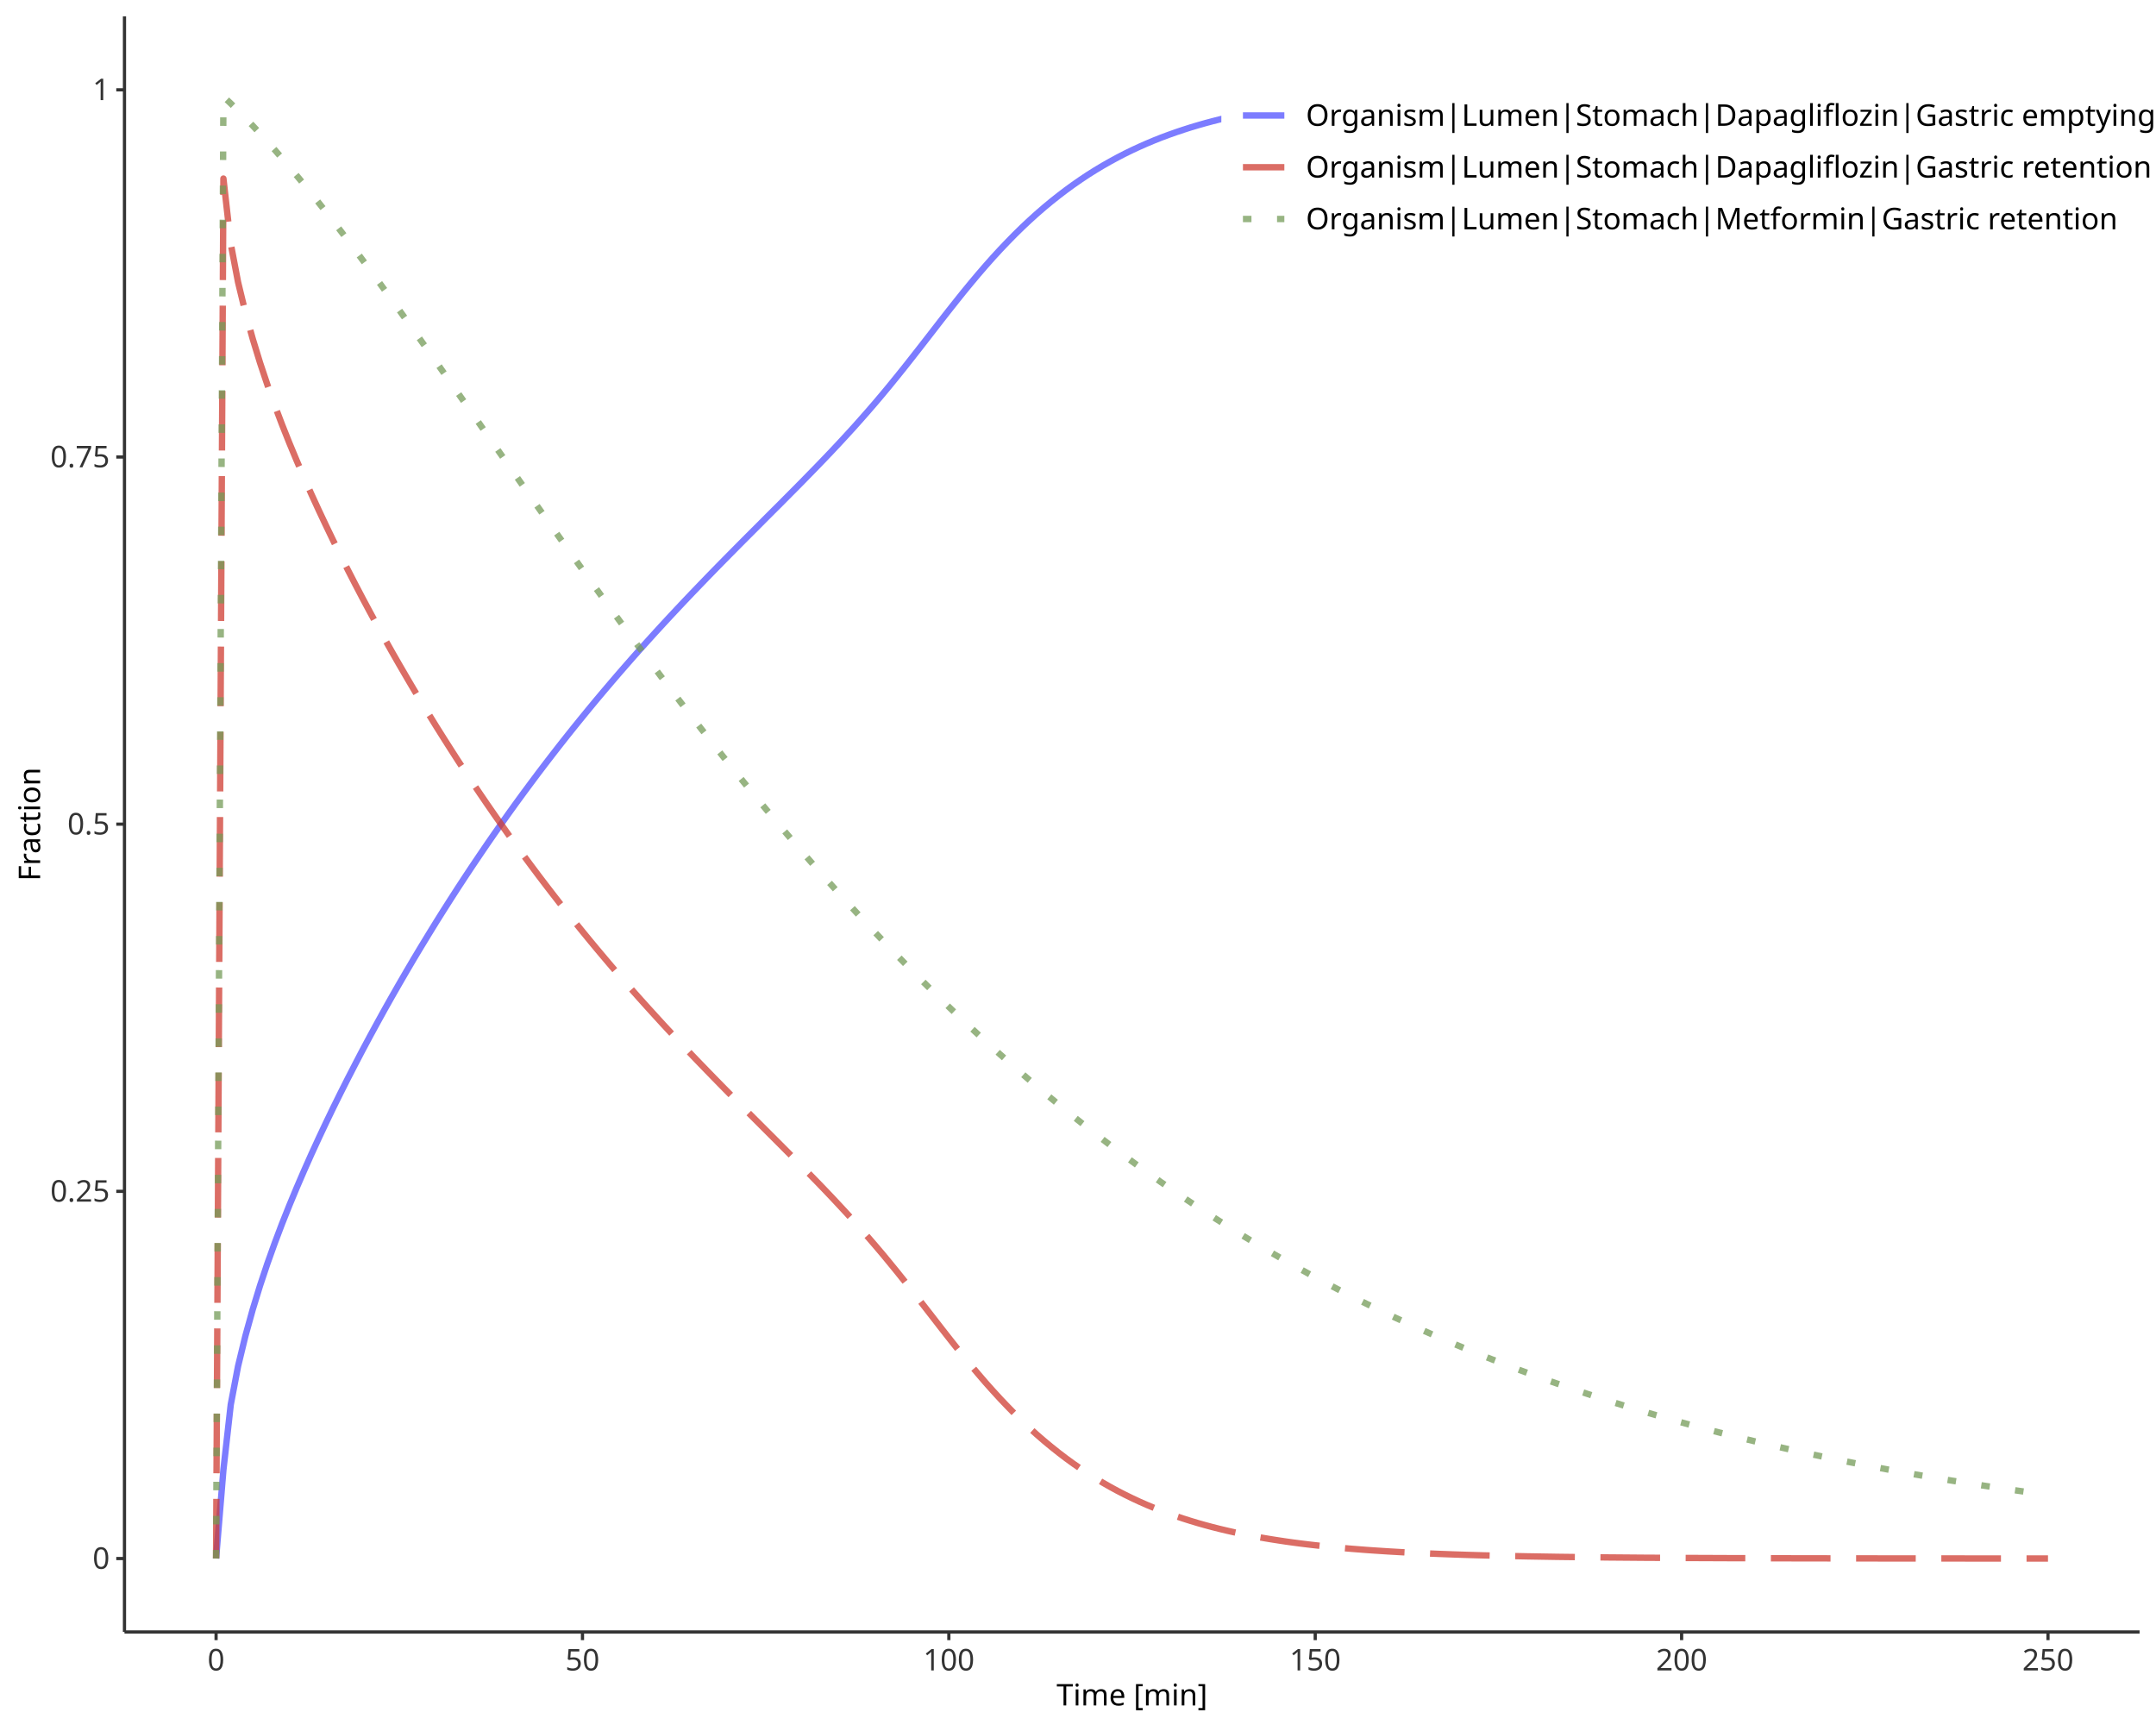
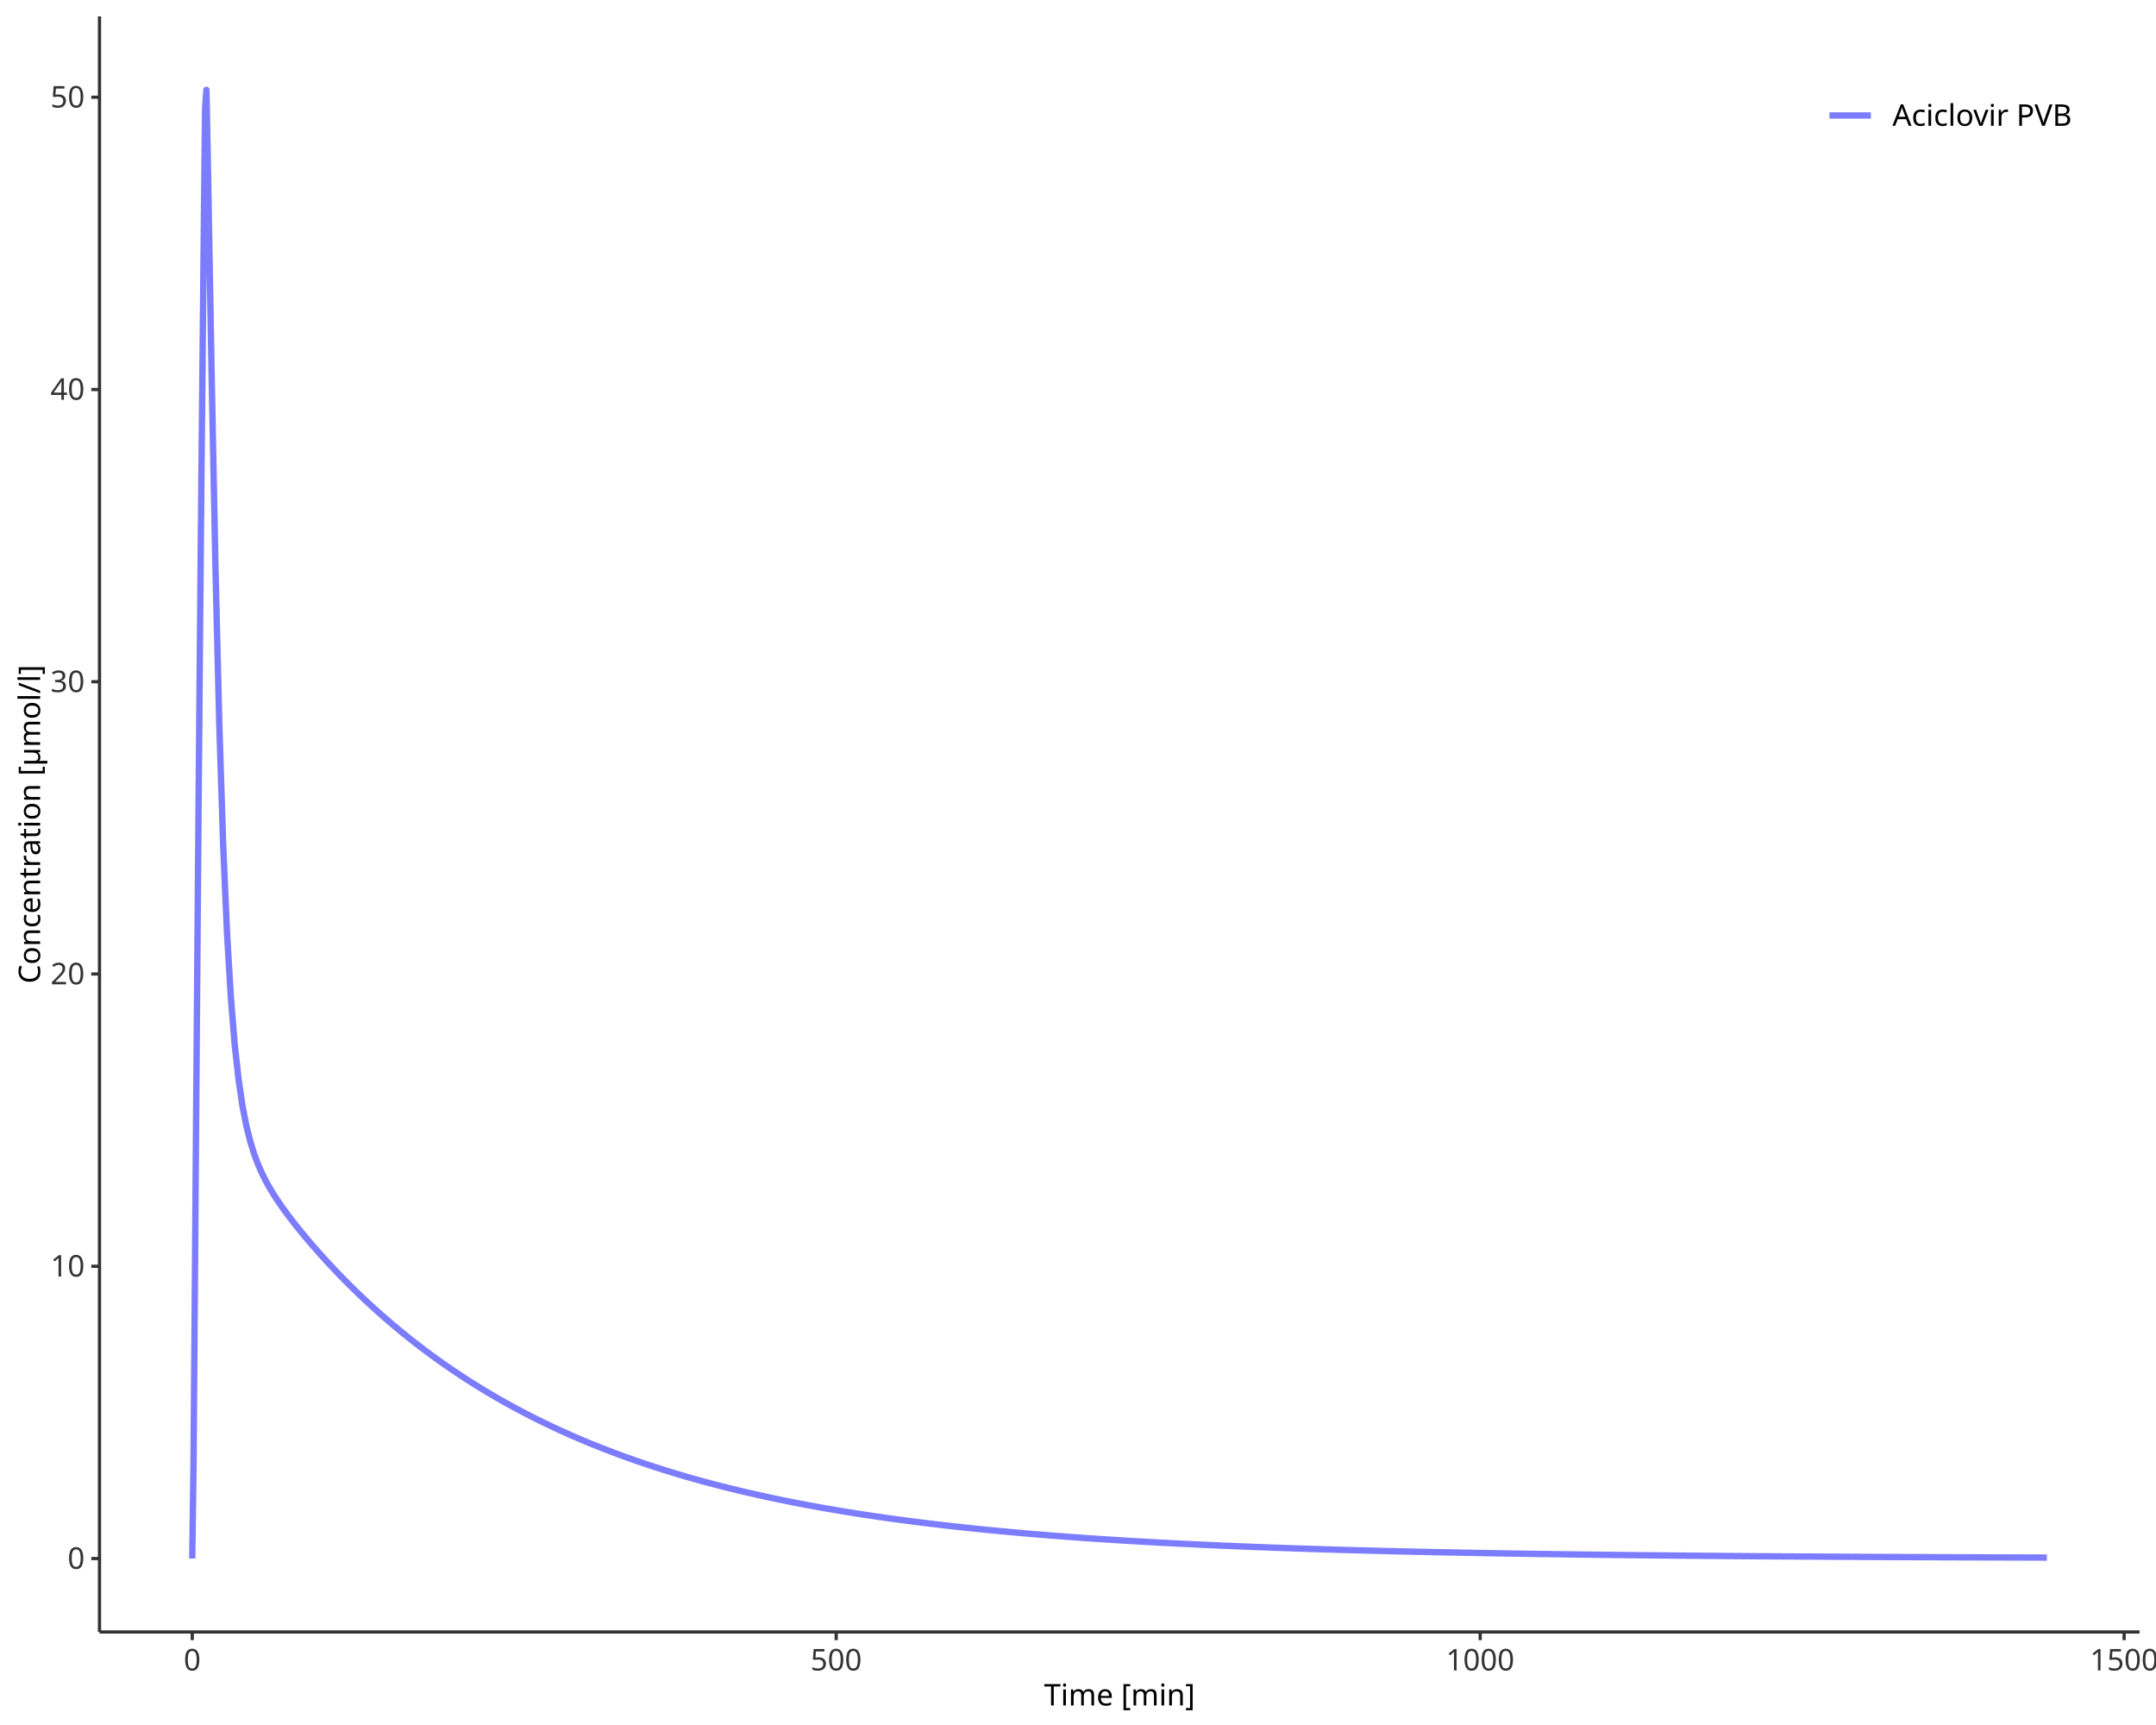
<svg xmlns="http://www.w3.org/2000/svg" class="svglite" data-engine-version="2.0" width="720.00pt" height="576.00pt" viewBox="0 0 720.00 576.00">
  <defs>
    <style type="text/css">
    .svglite line, .svglite polyline, .svglite polygon, .svglite path, .svglite rect, .svglite circle {
      fill: none;
      stroke: #000000;
      stroke-linecap: round;
      stroke-linejoin: round;
      stroke-miterlimit: 10.00;
    }
  </style>
  </defs>
  <rect width="100%" height="100%" style="stroke: none; fill: #FFFFFF;" />
  <defs>
    <clipPath id="cpMC4wMHw3MjAuMDB8MC4wMHw1NzYuMDA=">
      <rect x="0.00" y="0.00" width="720.00" height="576.00" />
    </clipPath>
  </defs>
  <g clip-path="url(#cpMC4wMHw3MjAuMDB8MC4wMHw1NzYuMDA=)">
    <rect x="0.00" y="0.00" width="720.00" height="576.00" style="stroke-width: 1.07; stroke: none; fill: #FFFFFF;" />
  </g>
  <defs>
-     <clipPath id="cpNDEuNTd8NzE0LjUyfDUuNDh8NTQ0Ljkz">
-       <rect x="41.57" y="5.48" width="672.95" height="539.45" />
+     <clipPath id="cpMzMuMjN8NzE0LjUyfDUuNDh8NTQ0Ljkz">
+       <rect x="33.23" y="5.48" width="681.29" height="539.45" />
    </clipPath>
  </defs>
-   <g clip-path="url(#cpNDEuNTd8NzE0LjUyfDUuNDh8NTQ0Ljkz)">
-     <rect x="41.57" y="5.48" width="672.95" height="539.45" style="stroke-width: 1.07; stroke: none; fill: #FFFFFF;" />
+   <g clip-path="url(#cpMzMuMjN8NzE0LjUyfDUuNDh8NTQ0Ljkz)">
+     <rect x="33.23" y="5.48" width="681.29" height="539.45" style="stroke-width: 1.07; stroke: none; fill: #FFFFFF;" />
  </g>
  <g clip-path="url(#cpMC4wMHw3MjAuMDB8MC4wMHw1NzYuMDA=)">
</g>
-   <g clip-path="url(#cpNDEuNTd8NzE0LjUyfDUuNDh8NTQ0Ljkz)">
+   <g clip-path="url(#cpMzMuMjN8NzE0LjUyfDUuNDh8NTQ0Ljkz)">
</g>
  <g clip-path="url(#cpMC4wMHw3MjAuMDB8MC4wMHw1NzYuMDA=)">
</g>
-   <g clip-path="url(#cpNDEuNTd8NzE0LjUyfDUuNDh8NTQ0Ljkz)">
+   <g clip-path="url(#cpMzMuMjN8NzE0LjUyfDUuNDh8NTQ0Ljkz)">
</g>
  <g clip-path="url(#cpMC4wMHw3MjAuMDB8MC4wMHw1NzYuMDA=)">
</g>
-   <g clip-path="url(#cpNDEuNTd8NzE0LjUyfDUuNDh8NTQ0Ljkz)">
+   <g clip-path="url(#cpMzMuMjN8NzE0LjUyfDUuNDh8NTQ0Ljkz)">
</g>
  <g clip-path="url(#cpMC4wMHw3MjAuMDB8MC4wMHw1NzYuMDA=)">
</g>
-   <g clip-path="url(#cpNDEuNTd8NzE0LjUyfDUuNDh8NTQ0Ljkz)">
+   <g clip-path="url(#cpMzMuMjN8NzE0LjUyfDUuNDh8NTQ0Ljkz)">
</g>
  <g clip-path="url(#cpMC4wMHw3MjAuMDB8MC4wMHw1NzYuMDA=)">
</g>
-   <g clip-path="url(#cpNDEuNTd8NzE0LjUyfDUuNDh8NTQ0Ljkz)">
+   <g clip-path="url(#cpMzMuMjN8NzE0LjUyfDUuNDh8NTQ0Ljkz)">
</g>
  <g clip-path="url(#cpMC4wMHw3MjAuMDB8MC4wMHw1NzYuMDA=)">
</g>
-   <g clip-path="url(#cpNDEuNTd8NzE0LjUyfDUuNDh8NTQ0Ljkz)">
+   <g clip-path="url(#cpMzMuMjN8NzE0LjUyfDUuNDh8NTQ0Ljkz)">
</g>
  <g clip-path="url(#cpMC4wMHw3MjAuMDB8MC4wMHw1NzYuMDA=)">
</g>
-   <g clip-path="url(#cpNDEuNTd8NzE0LjUyfDUuNDh8NTQ0Ljkz)">
+   <g clip-path="url(#cpMzMuMjN8NzE0LjUyfDUuNDh8NTQ0Ljkz)">
</g>
  <g clip-path="url(#cpMC4wMHw3MjAuMDB8MC4wMHw1NzYuMDA=)">
</g>
-   <g clip-path="url(#cpNDEuNTd8NzE0LjUyfDUuNDh8NTQ0Ljkz)">
+   <g clip-path="url(#cpMzMuMjN8NzE0LjUyfDUuNDh8NTQ0Ljkz)">
</g>
  <g clip-path="url(#cpMC4wMHw3MjAuMDB8MC4wMHw1NzYuMDA=)">
</g>
-   <g clip-path="url(#cpNDEuNTd8NzE0LjUyfDUuNDh8NTQ0Ljkz)">
+   <g clip-path="url(#cpMzMuMjN8NzE0LjUyfDUuNDh8NTQ0Ljkz)">
</g>
  <g clip-path="url(#cpMC4wMHw3MjAuMDB8MC4wMHw1NzYuMDA=)">
</g>
-   <g clip-path="url(#cpNDEuNTd8NzE0LjUyfDUuNDh8NTQ0Ljkz)">
+   <g clip-path="url(#cpMzMuMjN8NzE0LjUyfDUuNDh8NTQ0Ljkz)">
</g>
  <g clip-path="url(#cpMC4wMHw3MjAuMDB8MC4wMHw1NzYuMDA=)">
</g>
-   <g clip-path="url(#cpNDEuNTd8NzE0LjUyfDUuNDh8NTQ0Ljkz)">
+   <g clip-path="url(#cpMzMuMjN8NzE0LjUyfDUuNDh8NTQ0Ljkz)">
</g>
  <g clip-path="url(#cpMC4wMHw3MjAuMDB8MC4wMHw1NzYuMDA=)">
</g>
-   <g clip-path="url(#cpNDEuNTd8NzE0LjUyfDUuNDh8NTQ0Ljkz)">
+   <g clip-path="url(#cpMzMuMjN8NzE0LjUyfDUuNDh8NTQ0Ljkz)">
</g>
  <g clip-path="url(#cpMC4wMHw3MjAuMDB8MC4wMHw1NzYuMDA=)">
</g>
-   <g clip-path="url(#cpNDEuNTd8NzE0LjUyfDUuNDh8NTQ0Ljkz)">
+   <g clip-path="url(#cpMzMuMjN8NzE0LjUyfDUuNDh8NTQ0Ljkz)">
</g>
  <g clip-path="url(#cpMC4wMHw3MjAuMDB8MC4wMHw1NzYuMDA=)">
</g>
-   <g clip-path="url(#cpNDEuNTd8NzE0LjUyfDUuNDh8NTQ0Ljkz)">
+   <g clip-path="url(#cpMzMuMjN8NzE0LjUyfDUuNDh8NTQ0Ljkz)">
</g>
  <g clip-path="url(#cpMC4wMHw3MjAuMDB8MC4wMHw1NzYuMDA=)">
</g>
-   <g clip-path="url(#cpNDEuNTd8NzE0LjUyfDUuNDh8NTQ0Ljkz)">
+   <g clip-path="url(#cpMzMuMjN8NzE0LjUyfDUuNDh8NTQ0Ljkz)">
</g>
  <g clip-path="url(#cpMC4wMHw3MjAuMDB8MC4wMHw1NzYuMDA=)">
</g>
-   <g clip-path="url(#cpNDEuNTd8NzE0LjUyfDUuNDh8NTQ0Ljkz)">
-     <polyline points="72.16,520.41 74.61,490.78 77.06,469.02 79.50,456.19 81.95,446.08 84.40,437.24 86.84,429.27 89.29,421.93 91.74,415.09 94.18,408.63 96.63,402.49 99.08,396.60 101.53,390.92 103.97,385.43 106.42,380.10 108.87,374.90 111.31,369.83 113.76,364.88 116.21,360.02 118.66,355.27 121.10,350.60 123.55,346.02 126.00,341.52 128.44,337.10 130.89,332.75 133.34,328.47 135.79,324.25 138.23,320.10 140.68,316.02 143.13,312.00 145.57,308.03 148.02,304.13 150.47,300.28 152.91,296.49 155.36,292.75 157.81,289.06 160.26,285.43 162.70,281.84 165.15,278.30 167.60,274.82 170.04,271.38 172.49,267.98 174.94,264.63 177.39,261.33 179.83,258.07 182.28,254.85 184.73,251.67 187.17,248.54 189.62,245.44 192.07,242.38 194.52,239.36 196.96,236.38 199.41,233.43 201.86,230.52 204.30,227.65 206.75,224.80 209.20,221.99 211.64,219.21 214.09,216.46 216.54,213.74 218.99,211.04 221.43,208.38 223.88,205.74 226.33,203.12 228.77,200.53 231.22,197.96 233.67,195.41 236.12,192.87 238.56,190.36 241.01,187.86 243.46,185.38 245.90,182.91 248.35,180.44 250.80,177.99 253.25,175.54 255.69,173.09 258.14,170.64 260.59,168.20 263.03,165.74 265.48,163.28 267.93,160.80 270.37,158.30 272.82,155.79 275.27,153.25 277.72,150.68 280.16,148.08 282.61,145.43 285.06,142.75 287.50,140.01 289.95,137.23 292.40,134.39 294.85,131.49 297.29,128.54 299.74,125.53 302.19,122.48 304.63,119.38 307.08,116.25 309.53,113.10 311.98,109.94 314.42,106.79 316.87,103.66 319.32,100.57 321.76,97.52 324.21,94.54 326.66,91.62 329.10,88.79 331.55,86.03 334.00,83.36 336.45,80.79 338.89,78.30 341.34,75.90 343.79,73.60 346.23,71.39 348.68,69.27 351.13,67.24 353.58,65.30 356.02,63.44 358.47,61.66 360.92,59.96 363.36,58.34 365.81,56.80 368.26,55.33 370.71,53.94 373.15,52.61 375.60,51.34 378.05,50.14 380.49,49.01 382.94,47.93 385.39,46.90 387.83,45.93 390.28,45.02 392.73,44.15 395.18,43.33 397.62,42.55 400.07,41.82 402.52,41.12 404.96,40.47 407.41,39.85 409.86,39.27 412.31,38.72 414.75,38.20 417.20,37.71 419.65,37.25 422.09,36.82 424.54,36.41 426.99,36.03 429.44,35.67 431.88,35.33 434.33,35.01 436.78,34.71 439.22,34.42 441.67,34.16 444.12,33.91 446.56,33.67 449.01,33.45 451.46,33.24 453.91,33.04 456.35,32.86 458.80,32.68 461.25,32.52 463.69,32.37 466.14,32.22 468.59,32.09 471.04,31.96 473.48,31.84 475.93,31.73 478.38,31.63 480.82,31.53 483.27,31.43 485.72,31.35 488.17,31.26 490.61,31.19 493.06,31.11 495.51,31.05 497.95,30.98 500.40,30.92 502.85,30.87 505.29,30.81 507.74,30.76 510.19,30.72 512.64,30.67 515.08,30.63 517.53,30.59 519.98,30.56 522.42,30.52 524.87,30.49 527.32,30.46 529.77,30.43 532.21,30.41 534.66,30.38 537.11,30.36 539.55,30.33 542.00,30.31 544.45,30.29 546.90,30.28 549.34,30.26 551.79,30.24 554.24,30.23 556.68,30.21 559.13,30.20 561.58,30.19 564.02,30.18 566.47,30.16 568.92,30.15 571.37,30.14 573.81,30.13 576.26,30.13 578.71,30.12 581.15,30.11 583.60,30.10 586.05,30.10 588.50,30.09 590.94,30.08 593.39,30.08 595.84,30.07 598.28,30.07 600.73,30.06 603.18,30.06 605.63,30.06 608.07,30.05 610.52,30.05 612.97,30.04 615.41,30.04 617.86,30.04 620.31,30.04 622.75,30.03 625.20,30.03 627.65,30.03 630.10,30.03 632.54,30.02 634.99,30.02 637.44,30.02 639.88,30.02 642.33,30.02 644.78,30.01 647.23,30.01 649.67,30.01 652.12,30.01 654.57,30.01 657.01,30.01 659.46,30.01 661.91,30.01 664.36,30.01 666.80,30.00 669.25,30.00 671.70,30.00 674.14,30.00 676.59,30.00 679.04,30.00 681.48,30.00 683.93,30.00 " style="stroke-width: 2.13; stroke: #5050FF; stroke-opacity: 0.75; stroke-linecap: butt;" />
-     <polyline points="72.16,520.41 74.61,59.62 77.06,81.39 79.50,94.22 81.95,104.33 84.40,113.16 86.84,121.14 89.29,128.47 91.74,135.32 94.18,141.77 96.63,147.92 99.08,153.81 101.53,159.48 103.97,164.98 106.42,170.31 108.87,175.50 111.31,180.57 113.76,185.53 116.21,190.38 118.66,195.14 121.10,199.80 123.55,204.38 126.00,208.88 128.44,213.31 130.89,217.66 133.34,221.94 135.79,226.15 138.23,230.30 140.68,234.38 143.13,238.41 145.57,242.37 148.02,246.27 150.47,250.12 152.91,253.92 155.36,257.66 157.81,261.34 160.26,264.98 162.70,268.56 165.15,272.10 167.60,275.59 170.04,279.03 172.49,282.42 174.94,285.77 177.39,289.07 179.83,292.33 182.28,295.55 184.73,298.73 187.17,301.87 189.62,304.96 192.07,308.02 194.52,311.04 196.96,314.02 199.41,316.97 201.86,319.88 204.30,322.76 206.75,325.60 209.20,328.42 211.64,331.20 214.09,333.95 216.54,336.67 218.99,339.36 221.43,342.03 223.88,344.67 226.33,347.28 228.77,349.88 231.22,352.45 233.67,355.00 236.12,357.53 238.56,360.04 241.01,362.54 243.46,365.03 245.90,367.50 248.35,369.96 250.80,372.42 253.25,374.87 255.69,377.31 258.14,379.76 260.59,382.21 263.03,384.66 265.48,387.13 267.93,389.61 270.37,392.10 272.82,394.61 275.27,397.15 277.72,399.72 280.16,402.33 282.61,404.97 285.06,407.66 287.50,410.39 289.95,413.18 292.40,416.02 294.85,418.91 297.29,421.87 299.74,424.87 302.19,427.93 304.63,431.03 307.08,434.16 309.53,437.31 311.98,440.46 314.42,443.61 316.87,446.74 319.32,449.84 321.76,452.88 324.21,455.87 326.66,458.78 329.10,461.62 331.55,464.37 334.00,467.04 336.45,469.62 338.89,472.11 341.34,474.50 343.79,476.80 346.23,479.01 348.68,481.13 351.13,483.16 353.58,485.11 356.02,486.97 358.47,488.75 360.92,490.44 363.36,492.06 365.81,493.60 368.26,495.07 370.71,496.47 373.15,497.80 375.60,499.06 378.05,500.26 380.49,501.40 382.94,502.48 385.39,503.50 387.83,504.47 390.28,505.39 392.73,506.26 395.18,507.08 397.62,507.85 400.07,508.59 402.52,509.28 404.96,509.93 407.41,510.55 409.86,511.13 412.31,511.68 414.75,512.20 417.20,512.69 419.65,513.15 422.09,513.58 424.54,513.99 426.99,514.37 429.44,514.74 431.88,515.08 434.33,515.40 436.78,515.70 439.22,515.98 441.67,516.25 444.12,516.50 446.56,516.74 449.01,516.96 451.46,517.17 453.91,517.36 456.35,517.55 458.80,517.72 461.25,517.88 463.69,518.04 466.14,518.18 468.59,518.32 471.04,518.44 473.48,518.56 475.93,518.67 478.38,518.78 480.82,518.88 483.27,518.97 485.72,519.06 488.17,519.14 490.61,519.22 493.06,519.29 495.51,519.36 497.95,519.42 500.40,519.48 502.85,519.54 505.29,519.59 507.74,519.64 510.19,519.69 512.64,519.73 515.08,519.77 517.53,519.81 519.98,519.85 522.42,519.88 524.87,519.91 527.32,519.94 529.77,519.97 532.21,520.00 534.66,520.02 537.11,520.05 539.55,520.07 542.00,520.09 544.45,520.11 546.90,520.13 549.34,520.15 551.79,520.16 554.24,520.18 556.68,520.19 559.13,520.20 561.58,520.22 564.02,520.23 566.47,520.24 568.92,520.25 571.37,520.26 573.81,520.27 576.26,520.28 578.71,520.29 581.15,520.29 583.60,520.30 586.05,520.31 588.50,520.31 590.94,520.32 593.39,520.33 595.84,520.33 598.28,520.34 600.73,520.34 603.18,520.35 605.63,520.35 608.07,520.35 610.52,520.36 612.97,520.36 615.41,520.36 617.86,520.37 620.31,520.37 622.75,520.37 625.20,520.37 627.65,520.38 630.10,520.38 632.54,520.38 634.99,520.38 637.44,520.38 639.88,520.39 642.33,520.39 644.78,520.39 647.23,520.39 649.67,520.39 652.12,520.39 654.57,520.39 657.01,520.40 659.46,520.40 661.91,520.40 664.36,520.40 666.80,520.40 669.25,520.40 671.70,520.40 674.14,520.40 676.59,520.40 679.04,520.40 681.48,520.40 683.93,520.40 " style="stroke-width: 2.13; stroke: #CE3D32; stroke-opacity: 0.75; stroke-dasharray: 19.92,8.54; stroke-linecap: butt;" />
-     <polyline points="72.16,520.41 74.61,32.23 77.06,34.55 79.50,36.95 81.95,39.43 84.40,41.98 86.84,44.60 89.29,47.28 91.74,50.03 94.18,52.84 96.63,55.71 99.08,58.63 101.53,61.59 103.97,64.61 106.42,67.67 108.87,70.77 111.31,73.92 113.76,77.09 116.21,80.31 118.66,83.55 121.10,86.83 123.55,90.13 126.00,93.46 128.44,96.81 130.89,100.18 133.34,103.57 135.79,106.98 138.23,110.41 140.68,113.85 143.13,117.30 145.57,120.76 148.02,124.23 150.47,127.71 152.91,131.20 155.36,134.69 157.81,138.18 160.26,141.68 162.70,145.18 165.15,148.67 167.60,152.17 170.04,155.66 172.49,159.15 174.94,162.63 177.39,166.11 179.83,169.58 182.28,173.04 184.73,176.50 187.17,179.94 189.62,183.38 192.07,186.80 194.52,190.22 196.96,193.62 199.41,197.00 201.86,200.38 204.30,203.74 206.75,207.08 209.20,210.41 211.64,213.72 214.09,217.01 216.54,220.29 218.99,223.55 221.43,226.79 223.88,230.02 226.33,233.22 228.77,236.40 231.22,239.57 233.67,242.71 236.12,245.84 238.56,248.94 241.01,252.02 243.46,255.09 245.90,258.13 248.35,261.14 250.80,264.14 253.25,267.11 255.69,270.06 258.14,272.99 260.59,275.90 263.03,278.78 265.48,281.64 267.93,284.47 270.37,287.29 272.82,290.08 275.27,292.84 277.72,295.58 280.16,298.30 282.61,301.00 285.06,303.67 287.50,306.32 289.95,308.94 292.40,311.54 294.85,314.11 297.29,316.66 299.74,319.19 302.19,321.70 304.63,324.18 307.08,326.63 309.53,329.06 311.98,331.47 314.42,333.86 316.87,336.22 319.32,338.56 321.76,340.87 324.21,343.16 326.66,345.43 329.10,347.67 331.55,349.89 334.00,352.09 336.45,354.26 338.89,356.41 341.34,358.54 343.79,360.65 346.23,362.73 348.68,364.79 351.13,366.83 353.58,368.84 356.02,370.84 358.47,372.81 360.92,374.76 363.36,376.69 365.81,378.59 368.26,380.48 370.71,382.34 373.15,384.19 375.60,386.01 378.05,387.81 380.49,389.59 382.94,391.35 385.39,393.09 387.83,394.81 390.28,396.50 392.73,398.18 395.18,399.84 397.62,401.48 400.07,403.10 402.52,404.70 404.96,406.28 407.41,407.84 409.86,409.39 412.31,410.91 414.75,412.42 417.20,413.91 419.65,415.38 422.09,416.83 424.54,418.26 426.99,419.68 429.44,421.08 431.88,422.46 434.33,423.82 436.78,425.17 439.22,426.50 441.67,427.81 444.12,429.11 446.56,430.39 449.01,431.66 451.46,432.91 453.91,434.14 456.35,435.36 458.80,436.56 461.25,437.74 463.69,438.91 466.14,440.07 468.59,441.21 471.04,442.34 473.48,443.45 475.93,444.54 478.38,445.63 480.82,446.69 483.27,447.75 485.72,448.79 488.17,449.82 490.61,450.83 493.06,451.83 495.51,452.82 497.95,453.79 500.40,454.75 502.85,455.70 505.29,456.63 507.74,457.56 510.19,458.47 512.64,459.37 515.08,460.25 517.53,461.13 519.98,461.99 522.42,462.84 524.87,463.68 527.32,464.51 529.77,465.32 532.21,466.13 534.66,466.92 537.11,467.70 539.55,468.48 542.00,469.24 544.45,469.99 546.90,470.73 549.34,471.46 551.79,472.18 554.24,472.90 556.68,473.60 559.13,474.29 561.58,474.97 564.02,475.64 566.47,476.31 568.92,476.96 571.37,477.60 573.81,478.24 576.26,478.87 578.71,479.48 581.15,480.09 583.60,480.69 586.05,481.29 588.50,481.87 590.94,482.45 593.39,483.01 595.84,483.57 598.28,484.12 600.73,484.67 603.18,485.20 605.63,485.73 608.07,486.25 610.52,486.77 612.97,487.27 615.41,487.77 617.86,488.26 620.31,488.75 622.75,489.23 625.20,489.70 627.65,490.16 630.10,490.62 632.54,491.07 634.99,491.51 637.44,491.95 639.88,492.38 642.33,492.81 644.78,493.23 647.23,493.64 649.67,494.05 652.12,494.45 654.57,494.84 657.01,495.23 659.46,495.61 661.91,495.99 664.36,496.37 666.80,496.73 669.25,497.09 671.70,497.45 674.14,497.80 676.59,498.15 679.04,498.49 681.48,498.83 683.93,499.16 " style="stroke-width: 2.13; stroke: #749B58; stroke-opacity: 0.75; stroke-dasharray: 2.85,8.54; stroke-linecap: butt;" />
+   <g clip-path="url(#cpMzMuMjN8NzE0LjUyfDUuNDh8NTQ0Ljkz)">
+     <polyline points="64.20,520.41 64.63,488.65 65.06,431.60 65.49,373.87 65.92,318.15 66.35,264.72 66.78,213.73 67.21,165.35 67.64,119.64 68.07,76.61 68.50,36.19 68.93,30.00 69.36,51.43 69.79,75.70 70.22,99.94 70.65,123.70 71.94,189.10 73.23,241.91 74.52,281.96 75.81,311.52 77.10,333.12 78.39,348.90 79.68,360.54 80.97,369.24 82.26,375.88 83.56,381.07 84.85,385.25 86.14,388.71 87.43,391.66 88.72,394.25 90.01,396.57 91.30,398.71 92.59,400.70 93.88,402.59 95.17,404.39 96.46,406.13 97.75,407.82 99.04,409.45 100.33,411.05 101.62,412.62 102.91,414.15 104.20,415.66 105.49,417.14 106.78,418.60 108.07,420.03 109.36,421.44 110.65,422.83 111.94,424.19 113.23,425.54 114.52,426.87 115.81,428.17 117.10,429.46 118.39,430.73 119.68,431.98 120.97,433.21 122.26,434.42 123.55,435.62 124.85,436.80 126.14,437.96 127.43,439.10 128.72,440.23 130.01,441.35 131.30,442.44 132.59,443.52 133.88,444.59 135.17,445.64 136.46,446.68 137.75,447.70 139.04,448.71 140.33,449.70 141.62,450.68 142.91,451.64 144.20,452.59 145.49,453.53 146.78,454.45 148.07,455.37 149.36,456.26 150.65,457.15 151.94,458.02 153.23,458.88 154.52,459.73 155.81,460.57 157.10,461.40 158.39,462.21 159.68,463.01 160.97,463.80 162.26,464.58 163.55,465.35 164.85,466.11 166.14,466.86 167.43,467.59 168.72,468.32 170.01,469.04 171.30,469.74 172.59,470.44 173.88,471.13 175.17,471.80 176.46,472.47 177.75,473.13 179.04,473.78 180.33,474.42 181.62,475.05 182.91,475.67 184.20,476.28 185.49,476.89 186.78,477.49 188.07,478.07 189.36,478.65 190.65,479.23 191.94,479.79 193.23,480.34 194.52,480.89 195.81,481.43 197.10,481.97 198.39,482.49 199.68,483.01 200.97,483.52 202.26,484.02 203.55,484.52 204.84,485.01 206.14,485.49 207.43,485.97 208.72,486.44 210.01,486.90 211.30,487.36 212.59,487.81 213.88,488.25 215.17,488.69 216.46,489.12 217.75,489.55 219.04,489.97 220.33,490.38 221.62,490.79 222.91,491.19 224.20,491.59 225.49,491.98 226.78,492.37 228.07,492.75 229.36,493.13 230.65,493.50 231.94,493.86 233.23,494.22 234.52,494.58 235.81,494.93 237.10,495.27 238.39,495.61 239.68,495.95 240.97,496.28 242.26,496.60 243.55,496.93 244.84,497.24 246.14,497.56 247.43,497.87 248.72,498.17 250.01,498.47 251.30,498.77 252.59,499.06 253.88,499.35 255.17,499.63 256.46,499.91 257.75,500.19 259.04,500.46 260.33,500.73 261.62,500.99 262.91,501.25 264.20,501.51 265.49,501.77 266.78,502.02 268.07,502.26 269.36,502.51 270.65,502.75 271.94,502.98 273.23,503.22 274.52,503.45 275.81,503.68 277.10,503.90 278.39,504.12 279.68,504.34 280.97,504.55 282.26,504.77 283.55,504.98 284.84,505.18 286.13,505.39 287.43,505.59 288.72,505.79 290.01,505.98 291.30,506.17 292.59,506.36 293.88,506.55 295.17,506.74 296.46,506.92 297.75,507.10 299.04,507.27 300.33,507.45 301.62,507.62 302.91,507.79 304.20,507.96 305.49,508.13 306.78,508.29 308.07,508.45 309.36,508.61 310.65,508.77 311.94,508.92 313.23,509.07 314.52,509.22 315.81,509.37 317.10,509.52 318.39,509.66 319.68,509.80 320.97,509.94 322.26,510.08 323.55,510.22 324.84,510.35 326.13,510.49 327.43,510.62 328.72,510.75 330.01,510.87 331.30,511.00 332.59,511.12 333.88,511.25 335.17,511.37 336.46,511.49 337.75,511.60 339.04,511.72 340.33,511.83 341.62,511.95 342.91,512.06 344.20,512.17 345.49,512.28 346.78,512.38 348.07,512.49 349.36,512.59 350.65,512.70 351.94,512.80 353.23,512.90 354.52,512.99 355.81,513.09 357.10,513.19 358.39,513.28 359.68,513.37 360.97,513.47 362.26,513.56 363.55,513.65 364.84,513.74 366.13,513.82 367.43,513.91 368.72,513.99 370.01,514.08 371.30,514.16 372.59,514.24 373.88,514.32 375.17,514.40 376.46,514.48 377.75,514.56 379.04,514.63 380.33,514.71 381.62,514.78 382.91,514.85 384.20,514.93 385.49,515.00 386.78,515.07 388.07,515.14 389.36,515.20 390.65,515.27 391.94,515.34 393.23,515.40 394.52,515.47 395.81,515.53 397.10,515.59 398.39,515.66 399.68,515.72 400.97,515.78 402.26,515.84 403.55,515.90 404.84,515.96 406.13,516.01 407.42,516.07 408.72,516.13 410.01,516.18 411.30,516.23 412.59,516.29 413.88,516.34 415.17,516.39 416.46,516.44 417.75,516.50 419.04,516.55 420.33,516.59 421.62,516.64 422.91,516.69 424.20,516.74 425.49,516.79 426.78,516.83 428.07,516.88 429.36,516.92 430.65,516.97 431.94,517.01 433.23,517.06 434.52,517.10 435.81,517.14 437.10,517.18 438.39,517.22 439.68,517.26 440.97,517.30 442.26,517.34 443.55,517.38 444.84,517.42 446.13,517.46 447.42,517.50 448.72,517.53 450.01,517.57 451.30,517.60 452.59,517.64 453.88,517.68 455.17,517.71 456.46,517.74 457.75,517.78 459.04,517.81 460.33,517.84 461.62,517.88 462.91,517.91 464.20,517.94 465.49,517.97 466.78,518.00 468.07,518.03 469.36,518.06 470.65,518.09 471.94,518.12 473.23,518.15 474.52,518.18 475.81,518.20 477.10,518.23 478.39,518.26 479.68,518.29 480.97,518.31 482.26,518.34 483.55,518.37 484.84,518.39 486.13,518.42 487.42,518.44 488.71,518.47 490.01,518.49 491.30,518.51 492.59,518.54 493.88,518.56 495.17,518.58 496.46,518.61 497.75,518.63 499.04,518.65 500.33,518.67 501.62,518.69 502.91,518.72 504.20,518.74 505.49,518.76 506.78,518.78 508.07,518.80 509.36,518.82 510.65,518.84 511.94,518.86 513.23,518.88 514.52,518.90 515.81,518.91 517.10,518.93 518.39,518.95 519.68,518.97 520.97,518.99 522.26,519.00 523.55,519.02 524.84,519.04 526.13,519.05 527.42,519.07 528.71,519.09 530.01,519.10 531.30,519.12 532.59,519.14 533.88,519.15 535.17,519.17 536.46,519.18 537.75,519.20 539.04,519.21 540.33,519.23 541.62,519.24 542.91,519.26 544.20,519.27 545.49,519.28 546.78,519.30 548.07,519.31 549.36,519.32 550.65,519.34 551.94,519.35 553.23,519.36 554.52,519.38 555.81,519.39 557.10,519.40 558.39,519.41 559.68,519.43 560.97,519.44 562.26,519.45 563.55,519.46 564.84,519.47 566.13,519.48 567.42,519.49 568.71,519.51 570.00,519.52 571.30,519.53 572.59,519.54 573.88,519.55 575.17,519.56 576.46,519.57 577.75,519.58 579.04,519.59 580.33,519.60 581.62,519.61 582.91,519.62 584.20,519.63 585.49,519.64 586.78,519.65 588.07,519.66 589.36,519.66 590.65,519.67 591.94,519.68 593.23,519.69 594.52,519.70 595.81,519.71 597.10,519.72 598.39,519.72 599.68,519.73 600.97,519.74 602.26,519.75 603.55,519.76 604.84,519.76 606.13,519.77 607.42,519.78 608.71,519.79 610.00,519.79 611.30,519.80 612.59,519.81 613.88,519.82 615.17,519.82 616.46,519.83 617.75,519.84 619.04,519.84 620.33,519.85 621.62,519.86 622.91,519.86 624.20,519.87 625.49,519.88 626.78,519.88 628.07,519.89 629.36,519.90 630.65,519.90 631.94,519.91 633.23,519.91 634.52,519.92 635.81,519.92 637.10,519.93 638.39,519.94 639.68,519.94 640.97,519.95 642.26,519.95 643.55,519.96 644.84,519.96 646.13,519.97 647.42,519.97 648.71,519.98 650.00,519.98 651.29,519.99 652.59,519.99 653.88,520.00 655.17,520.00 656.46,520.01 657.75,520.01 659.04,520.02 660.33,520.02 661.62,520.03 662.91,520.03 664.20,520.04 665.49,520.04 666.78,520.04 668.07,520.05 669.36,520.05 670.65,520.06 671.94,520.06 673.23,520.06 674.52,520.07 675.81,520.07 677.10,520.08 678.39,520.08 679.68,520.08 680.97,520.09 682.26,520.09 683.55,520.10 " style="stroke-width: 2.13; stroke: #5050FF; stroke-opacity: 0.75; stroke-linecap: butt;" />
  </g>
  <g clip-path="url(#cpMC4wMHw3MjAuMDB8MC4wMHw1NzYuMDA=)">
-     <polyline points="41.57,544.93 41.57,5.48 " style="stroke-width: 1.07; stroke: #333333; stroke-linecap: butt;" />
-     <text x="36.64" y="523.85" text-anchor="end" style="font-size: 10.00px; fill: #333333; font-family: sans;" textLength="5.56px" lengthAdjust="spacingAndGlyphs">0</text>
-     <text x="36.64" y="401.25" text-anchor="end" style="font-size: 10.00px; fill: #333333; font-family: sans;" textLength="19.46px" lengthAdjust="spacingAndGlyphs">0.25</text>
-     <text x="36.64" y="278.64" text-anchor="end" style="font-size: 10.00px; fill: #333333; font-family: sans;" textLength="13.90px" lengthAdjust="spacingAndGlyphs">0.5</text>
-     <text x="36.64" y="156.04" text-anchor="end" style="font-size: 10.00px; fill: #333333; font-family: sans;" textLength="19.46px" lengthAdjust="spacingAndGlyphs">0.75</text>
-     <text x="36.64" y="33.43" text-anchor="end" style="font-size: 10.00px; fill: #333333; font-family: sans;" textLength="5.56px" lengthAdjust="spacingAndGlyphs">1</text>
-     <polyline points="38.83,520.41 41.57,520.41 " style="stroke-width: 1.07; stroke: #333333; stroke-linecap: butt;" />
-     <polyline points="38.83,397.81 41.57,397.81 " style="stroke-width: 1.07; stroke: #333333; stroke-linecap: butt;" />
-     <polyline points="38.83,275.20 41.57,275.20 " style="stroke-width: 1.07; stroke: #333333; stroke-linecap: butt;" />
-     <polyline points="38.83,152.60 41.57,152.60 " style="stroke-width: 1.07; stroke: #333333; stroke-linecap: butt;" />
-     <polyline points="38.83,29.99 41.57,29.99 " style="stroke-width: 1.07; stroke: #333333; stroke-linecap: butt;" />
-     <polyline points="41.57,544.93 714.52,544.93 " style="stroke-width: 1.07; stroke: #333333; stroke-linecap: butt;" />
-     <polyline points="72.16,547.67 72.16,544.93 " style="stroke-width: 1.07; stroke: #333333; stroke-linecap: butt;" />
-     <polyline points="194.52,547.67 194.52,544.93 " style="stroke-width: 1.07; stroke: #333333; stroke-linecap: butt;" />
-     <polyline points="316.87,547.67 316.87,544.93 " style="stroke-width: 1.07; stroke: #333333; stroke-linecap: butt;" />
-     <polyline points="439.22,547.67 439.22,544.93 " style="stroke-width: 1.07; stroke: #333333; stroke-linecap: butt;" />
-     <polyline points="561.58,547.67 561.58,544.93 " style="stroke-width: 1.07; stroke: #333333; stroke-linecap: butt;" />
-     <polyline points="683.93,547.67 683.93,544.93 " style="stroke-width: 1.07; stroke: #333333; stroke-linecap: butt;" />
-     <text x="72.16" y="557.78" text-anchor="middle" style="font-size: 10.00px; fill: #333333; font-family: sans;" textLength="5.56px" lengthAdjust="spacingAndGlyphs">0</text>
-     <text x="194.52" y="557.78" text-anchor="middle" style="font-size: 10.00px; fill: #333333; font-family: sans;" textLength="11.12px" lengthAdjust="spacingAndGlyphs">50</text>
-     <text x="316.87" y="557.78" text-anchor="middle" style="font-size: 10.00px; fill: #333333; font-family: sans;" textLength="16.69px" lengthAdjust="spacingAndGlyphs">100</text>
-     <text x="439.22" y="557.78" text-anchor="middle" style="font-size: 10.00px; fill: #333333; font-family: sans;" textLength="16.69px" lengthAdjust="spacingAndGlyphs">150</text>
-     <text x="561.58" y="557.78" text-anchor="middle" style="font-size: 10.00px; fill: #333333; font-family: sans;" textLength="16.69px" lengthAdjust="spacingAndGlyphs">200</text>
-     <text x="683.93" y="557.78" text-anchor="middle" style="font-size: 10.00px; fill: #333333; font-family: sans;" textLength="16.69px" lengthAdjust="spacingAndGlyphs">250</text>
-     <text x="378.05" y="569.48" text-anchor="middle" style="font-size: 10.00px; font-family: sans;" textLength="46.67px" lengthAdjust="spacingAndGlyphs">Time [min]</text>
-     <text transform="translate(13.40,275.21) rotate(-90)" text-anchor="middle" style="font-size: 10.00px; font-family: sans;" textLength="36.13px" lengthAdjust="spacingAndGlyphs">Fraction</text>
-     <rect x="407.87" y="18.97" width="289.82" height="68.28" style="stroke-width: 1.07; stroke: none; fill: #FFFFFF;" />
-     <rect x="413.35" y="29.92" width="17.28" height="17.28" style="stroke-width: 1.07; stroke: none; fill: #FFFFFF;" />
-     <line x1="415.08" y1="38.56" x2="428.91" y2="38.56" style="stroke-width: 2.13; stroke: #5050FF; stroke-opacity: 0.75; stroke-linecap: butt;" />
-     <rect x="413.35" y="47.20" width="17.28" height="17.28" style="stroke-width: 1.07; stroke: none; fill: #FFFFFF;" />
-     <line x1="415.08" y1="55.84" x2="428.91" y2="55.84" style="stroke-width: 2.13; stroke: #CE3D32; stroke-opacity: 0.75; stroke-dasharray: 19.92,8.54; stroke-linecap: butt;" />
-     <rect x="413.35" y="64.48" width="17.28" height="17.28" style="stroke-width: 1.07; stroke: none; fill: #FFFFFF;" />
-     <line x1="415.08" y1="73.12" x2="428.91" y2="73.12" style="stroke-width: 2.13; stroke: #749B58; stroke-opacity: 0.75; stroke-dasharray: 2.85,8.54; stroke-linecap: butt;" />
-     <text x="436.11" y="42.01" style="font-size: 10.00px; font-family: sans;" textLength="256.10px" lengthAdjust="spacingAndGlyphs">Organism|Lumen|Stomach|Dapagliflozin|Gastric emptying</text>
-     <text x="436.11" y="59.29" style="font-size: 10.00px; font-family: sans;" textLength="254.44px" lengthAdjust="spacingAndGlyphs">Organism|Lumen|Stomach|Dapagliflozin|Gastric retention</text>
-     <text x="436.11" y="76.57" style="font-size: 10.00px; font-family: sans;" textLength="241.64px" lengthAdjust="spacingAndGlyphs">Organism|Lumen|Stomach|Metformin|Gastric retention</text>
+     <polyline points="33.23,544.93 33.23,5.48 " style="stroke-width: 1.07; stroke: #333333; stroke-linecap: butt;" />
+     <text x="28.30" y="523.85" text-anchor="end" style="font-size: 10.00px; fill: #333333; font-family: sans;" textLength="5.56px" lengthAdjust="spacingAndGlyphs">0</text>
+     <text x="28.30" y="426.26" text-anchor="end" style="font-size: 10.00px; fill: #333333; font-family: sans;" textLength="11.12px" lengthAdjust="spacingAndGlyphs">10</text>
+     <text x="28.30" y="328.68" text-anchor="end" style="font-size: 10.00px; fill: #333333; font-family: sans;" textLength="11.12px" lengthAdjust="spacingAndGlyphs">20</text>
+     <text x="28.30" y="231.09" text-anchor="end" style="font-size: 10.00px; fill: #333333; font-family: sans;" textLength="11.12px" lengthAdjust="spacingAndGlyphs">30</text>
+     <text x="28.30" y="133.50" text-anchor="end" style="font-size: 10.00px; fill: #333333; font-family: sans;" textLength="11.12px" lengthAdjust="spacingAndGlyphs">40</text>
+     <text x="28.30" y="35.91" text-anchor="end" style="font-size: 10.00px; fill: #333333; font-family: sans;" textLength="11.12px" lengthAdjust="spacingAndGlyphs">50</text>
+     <polyline points="30.49,520.41 33.23,520.41 " style="stroke-width: 1.07; stroke: #333333; stroke-linecap: butt;" />
+     <polyline points="30.49,422.82 33.23,422.82 " style="stroke-width: 1.07; stroke: #333333; stroke-linecap: butt;" />
+     <polyline points="30.49,325.23 33.23,325.23 " style="stroke-width: 1.07; stroke: #333333; stroke-linecap: butt;" />
+     <polyline points="30.49,227.64 33.23,227.64 " style="stroke-width: 1.07; stroke: #333333; stroke-linecap: butt;" />
+     <polyline points="30.49,130.06 33.23,130.06 " style="stroke-width: 1.07; stroke: #333333; stroke-linecap: butt;" />
+     <polyline points="30.49,32.47 33.23,32.47 " style="stroke-width: 1.07; stroke: #333333; stroke-linecap: butt;" />
+     <polyline points="33.23,544.93 714.52,544.93 " style="stroke-width: 1.07; stroke: #333333; stroke-linecap: butt;" />
+     <polyline points="64.20,547.67 64.20,544.93 " style="stroke-width: 1.07; stroke: #333333; stroke-linecap: butt;" />
+     <polyline points="279.25,547.67 279.25,544.93 " style="stroke-width: 1.07; stroke: #333333; stroke-linecap: butt;" />
+     <polyline points="494.31,547.67 494.31,544.93 " style="stroke-width: 1.07; stroke: #333333; stroke-linecap: butt;" />
+     <polyline points="709.36,547.67 709.36,544.93 " style="stroke-width: 1.07; stroke: #333333; stroke-linecap: butt;" />
+     <text x="64.20" y="557.78" text-anchor="middle" style="font-size: 10.00px; fill: #333333; font-family: sans;" textLength="5.56px" lengthAdjust="spacingAndGlyphs">0</text>
+     <text x="279.25" y="557.78" text-anchor="middle" style="font-size: 10.00px; fill: #333333; font-family: sans;" textLength="16.69px" lengthAdjust="spacingAndGlyphs">500</text>
+     <text x="494.31" y="557.78" text-anchor="middle" style="font-size: 10.00px; fill: #333333; font-family: sans;" textLength="22.25px" lengthAdjust="spacingAndGlyphs">1000</text>
+     <text x="709.36" y="557.78" text-anchor="middle" style="font-size: 10.00px; fill: #333333; font-family: sans;" textLength="22.25px" lengthAdjust="spacingAndGlyphs">1500</text>
+     <text x="373.88" y="569.48" text-anchor="middle" style="font-size: 10.00px; font-family: sans;" textLength="46.67px" lengthAdjust="spacingAndGlyphs">Time [min]</text>
+     <text transform="translate(13.40,275.21) rotate(-90)" text-anchor="middle" style="font-size: 10.00px; font-family: sans;" textLength="97.48px" lengthAdjust="spacingAndGlyphs">Concentration [µmol/l]</text>
+     <rect x="603.74" y="18.97" width="93.75" height="33.72" style="stroke-width: 1.07; stroke: none; fill: #FFFFFF;" />
+     <rect x="609.22" y="29.92" width="17.28" height="17.28" style="stroke-width: 1.07; stroke: none; fill: #FFFFFF;" />
+     <line x1="610.95" y1="38.56" x2="624.77" y2="38.56" style="stroke-width: 2.13; stroke: #5050FF; stroke-opacity: 0.75; stroke-linecap: butt;" />
+     <text x="631.98" y="42.01" style="font-size: 10.00px; font-family: sans;" textLength="60.03px" lengthAdjust="spacingAndGlyphs">Aciclovir PVB</text>
  </g>
</svg>
